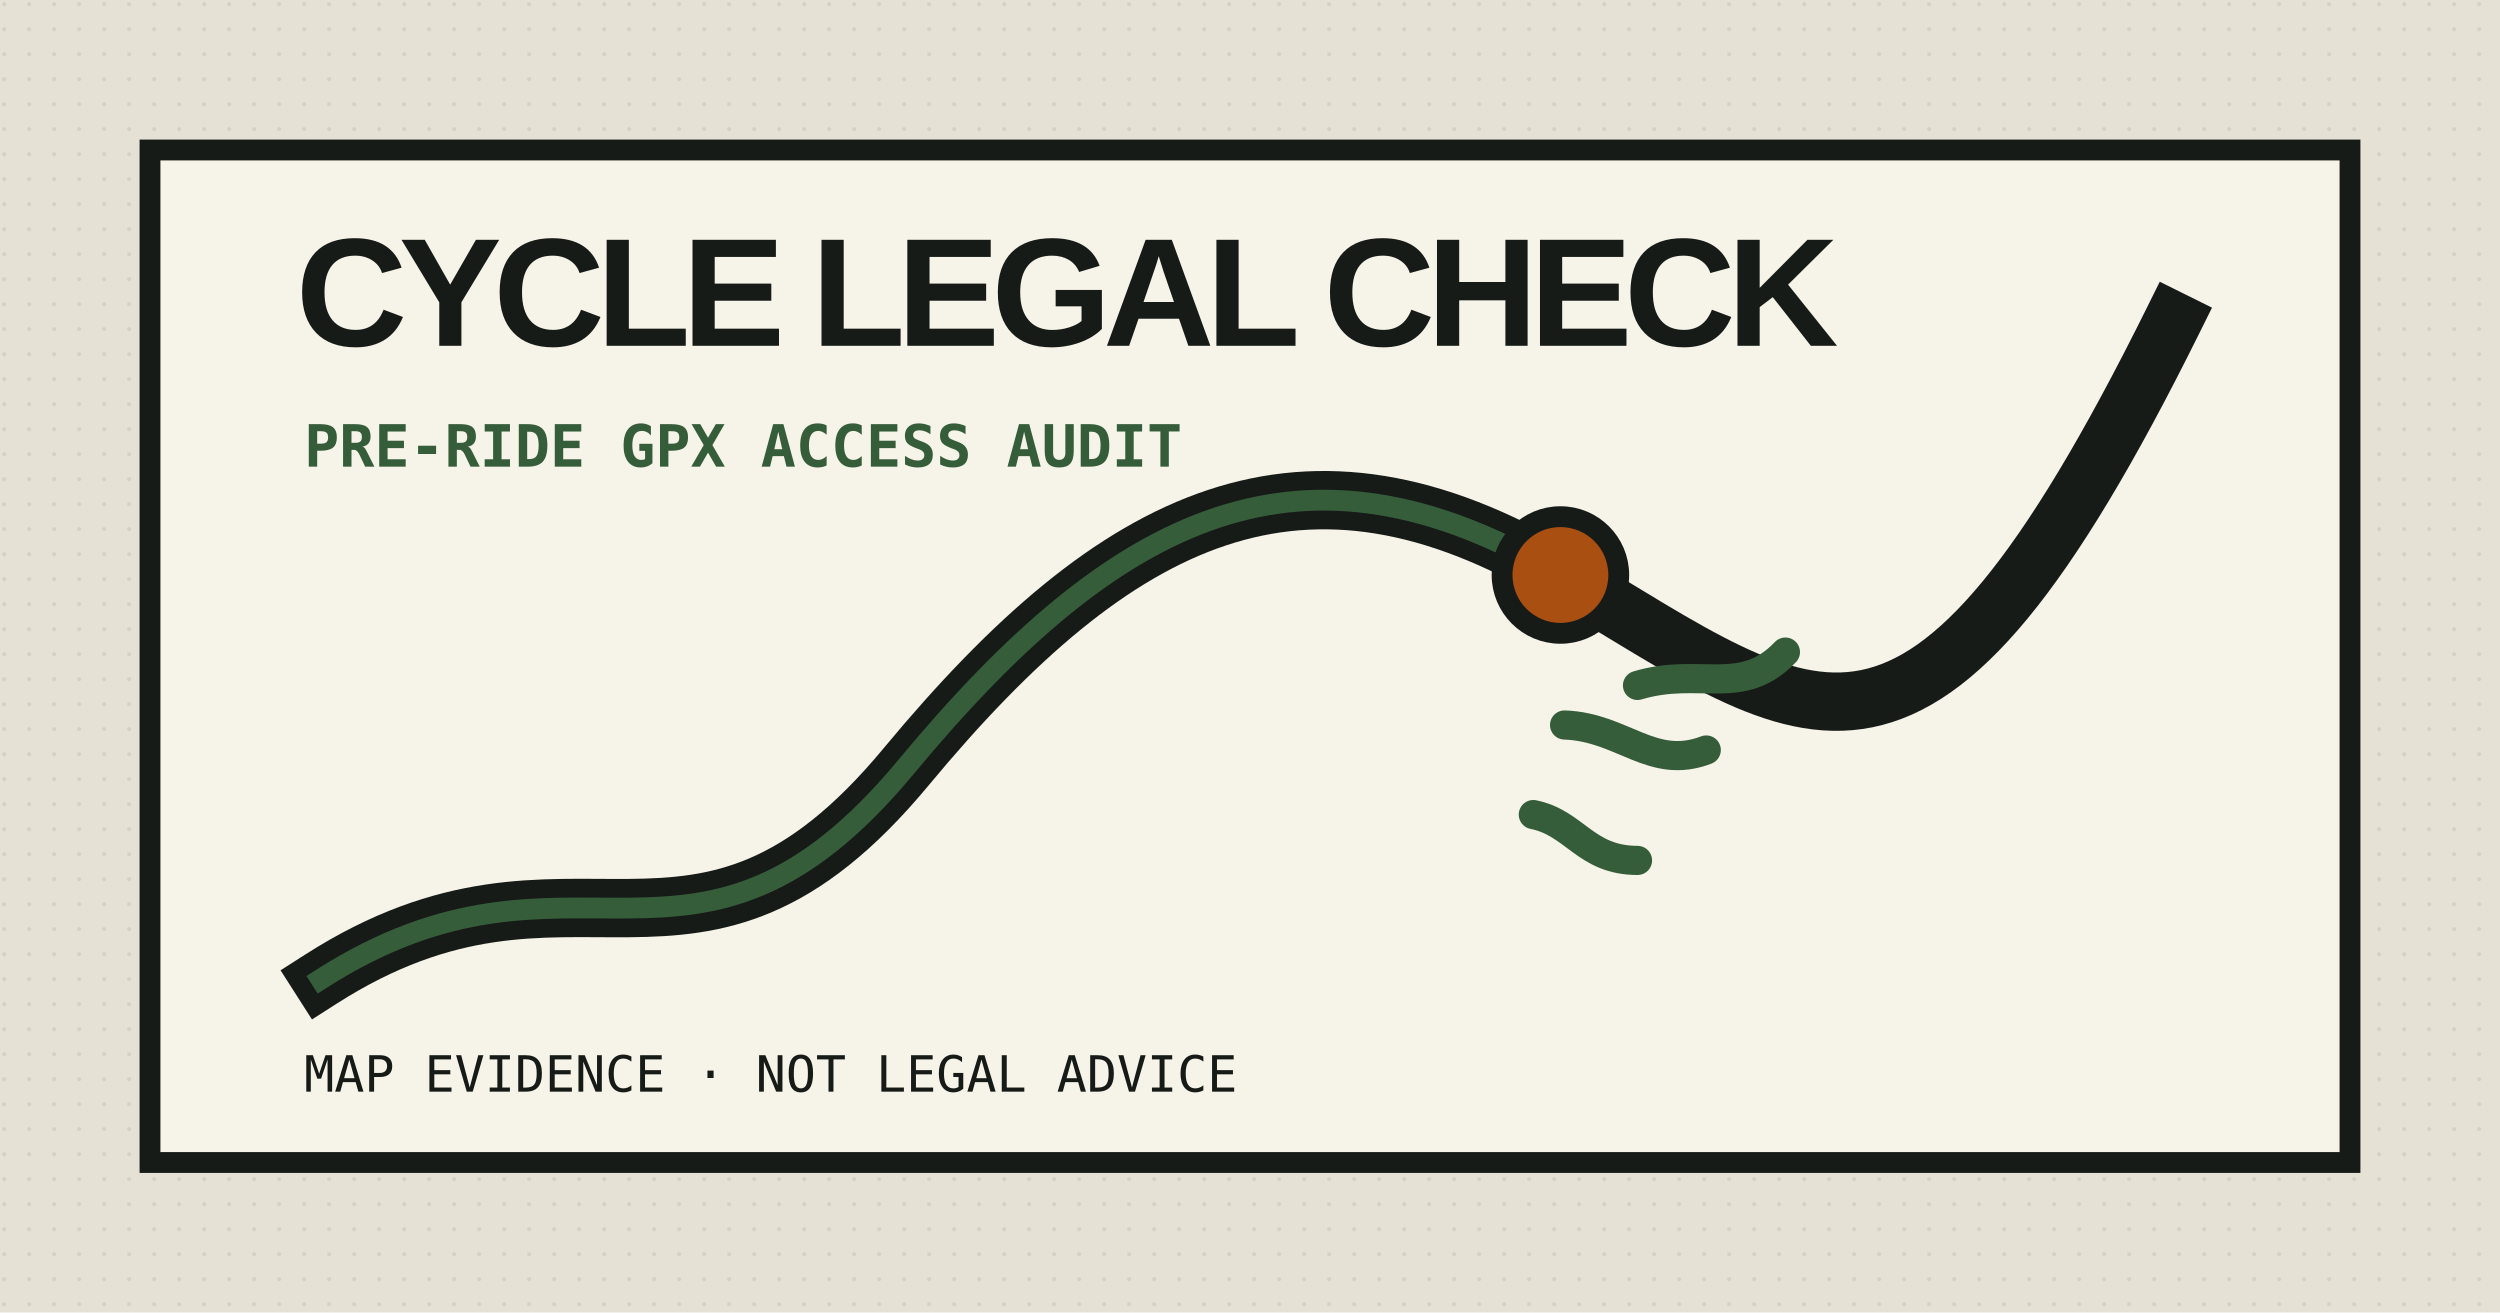
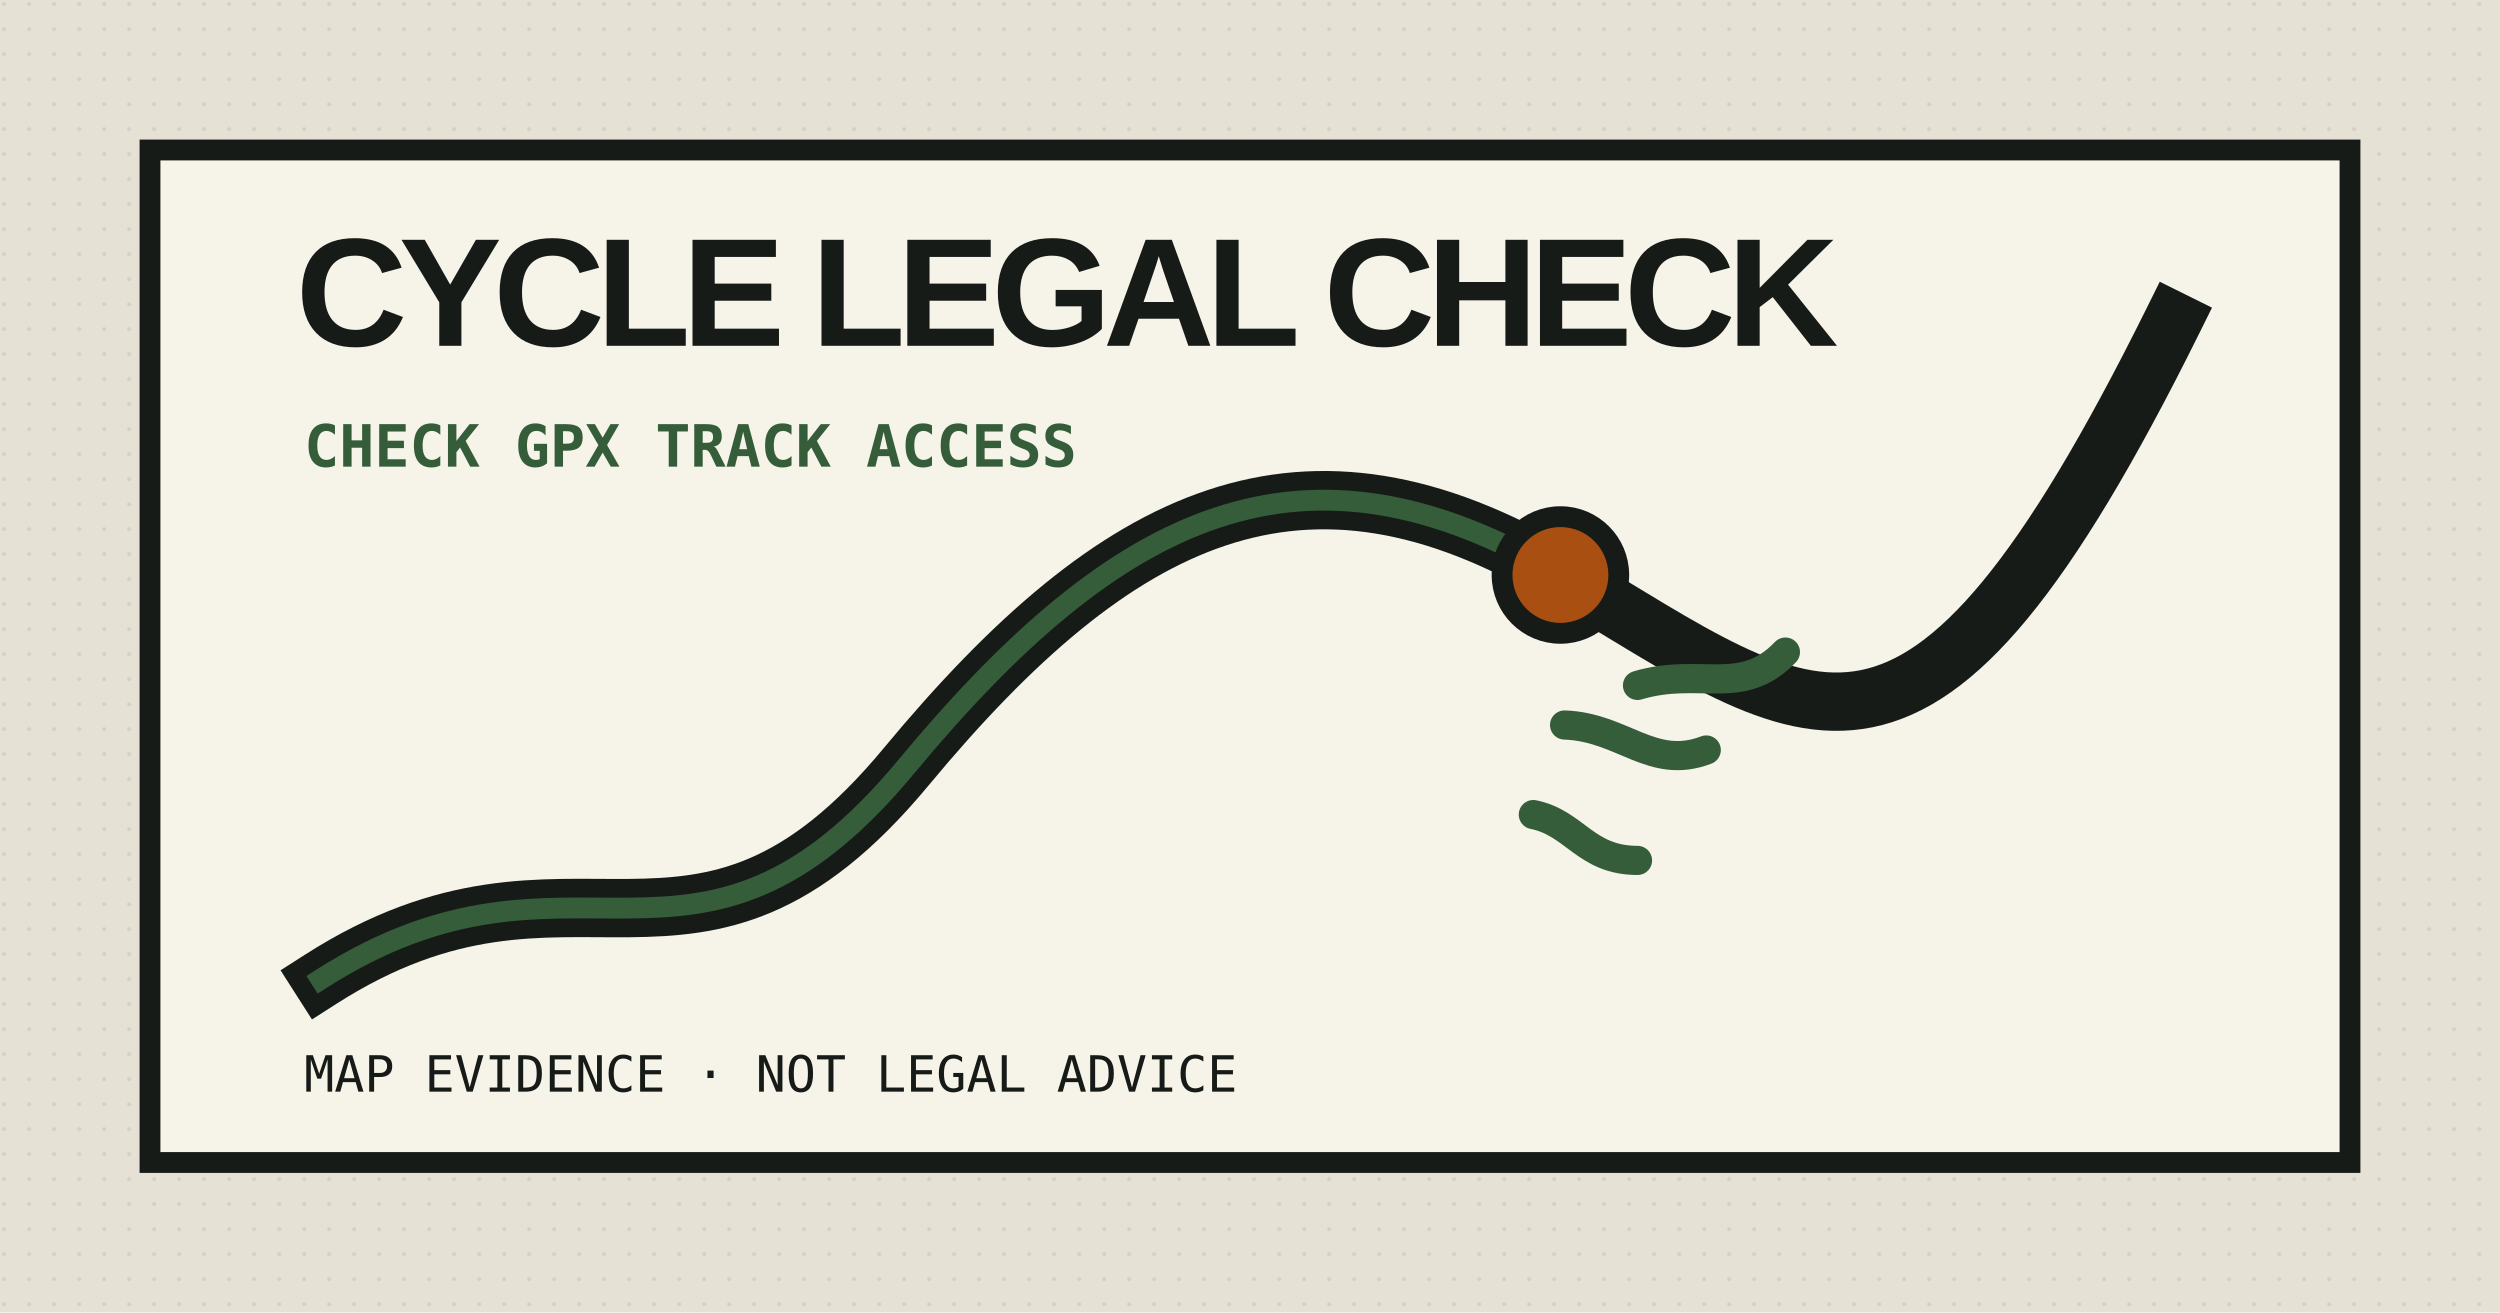
<svg xmlns="http://www.w3.org/2000/svg" width="1200" height="630" viewBox="0 0 1200 630" role="img" aria-labelledby="title desc">
  <rect width="1200" height="630" fill="#e5e1d5" />
  <pattern id="grain" width="12" height="12" patternUnits="userSpaceOnUse">
    <circle cx="2" cy="2" r="1" fill="#171b18" opacity=".08" />
  </pattern>
  <rect width="1200" height="630" fill="url(#grain)" />
  <rect x="72" y="72" width="1056" height="486" fill="#f6f3e9" stroke="#171b18" stroke-width="10" />
  <path d="M154 470 C276 392 333 491 435 368 S626 203 749 276 S920 402 1043 154" fill="none" stroke="#171b18" stroke-width="28" stroke-linecap="square" />
  <path d="M154 470 C276 392 333 491 435 368 S626 203 749 276" fill="none" stroke="#365d3a" stroke-width="10" stroke-linecap="square" />
  <circle cx="749" cy="276" r="28" fill="#a94f12" stroke="#171b18" stroke-width="10" />
  <path d="M786 329c30-9 50 6 71-16m-106 35c28 1 42 22 68 12m-83 31c20 4 25 22 50 22" fill="none" stroke="#365d3a" stroke-width="14" stroke-linecap="round" />
  <text x="142" y="166" fill="#171b18" font-family="Arial, sans-serif" font-size="74" font-weight="900" letter-spacing="-4">CYCLE LEGAL CHECK</text>
-   <text x="146" y="224" fill="#365d3a" font-family="monospace" font-size="28" font-weight="700">PRE-RIDE GPX ACCESS AUDIT</text>
+   <text x="146" y="224" fill="#365d3a" font-family="monospace" font-size="28" font-weight="700">CHECK GPX TRACK ACCESS</text>
  <text x="146" y="524" fill="#171b18" font-family="monospace" font-size="24">MAP EVIDENCE · NOT LEGAL ADVICE</text>
</svg>
